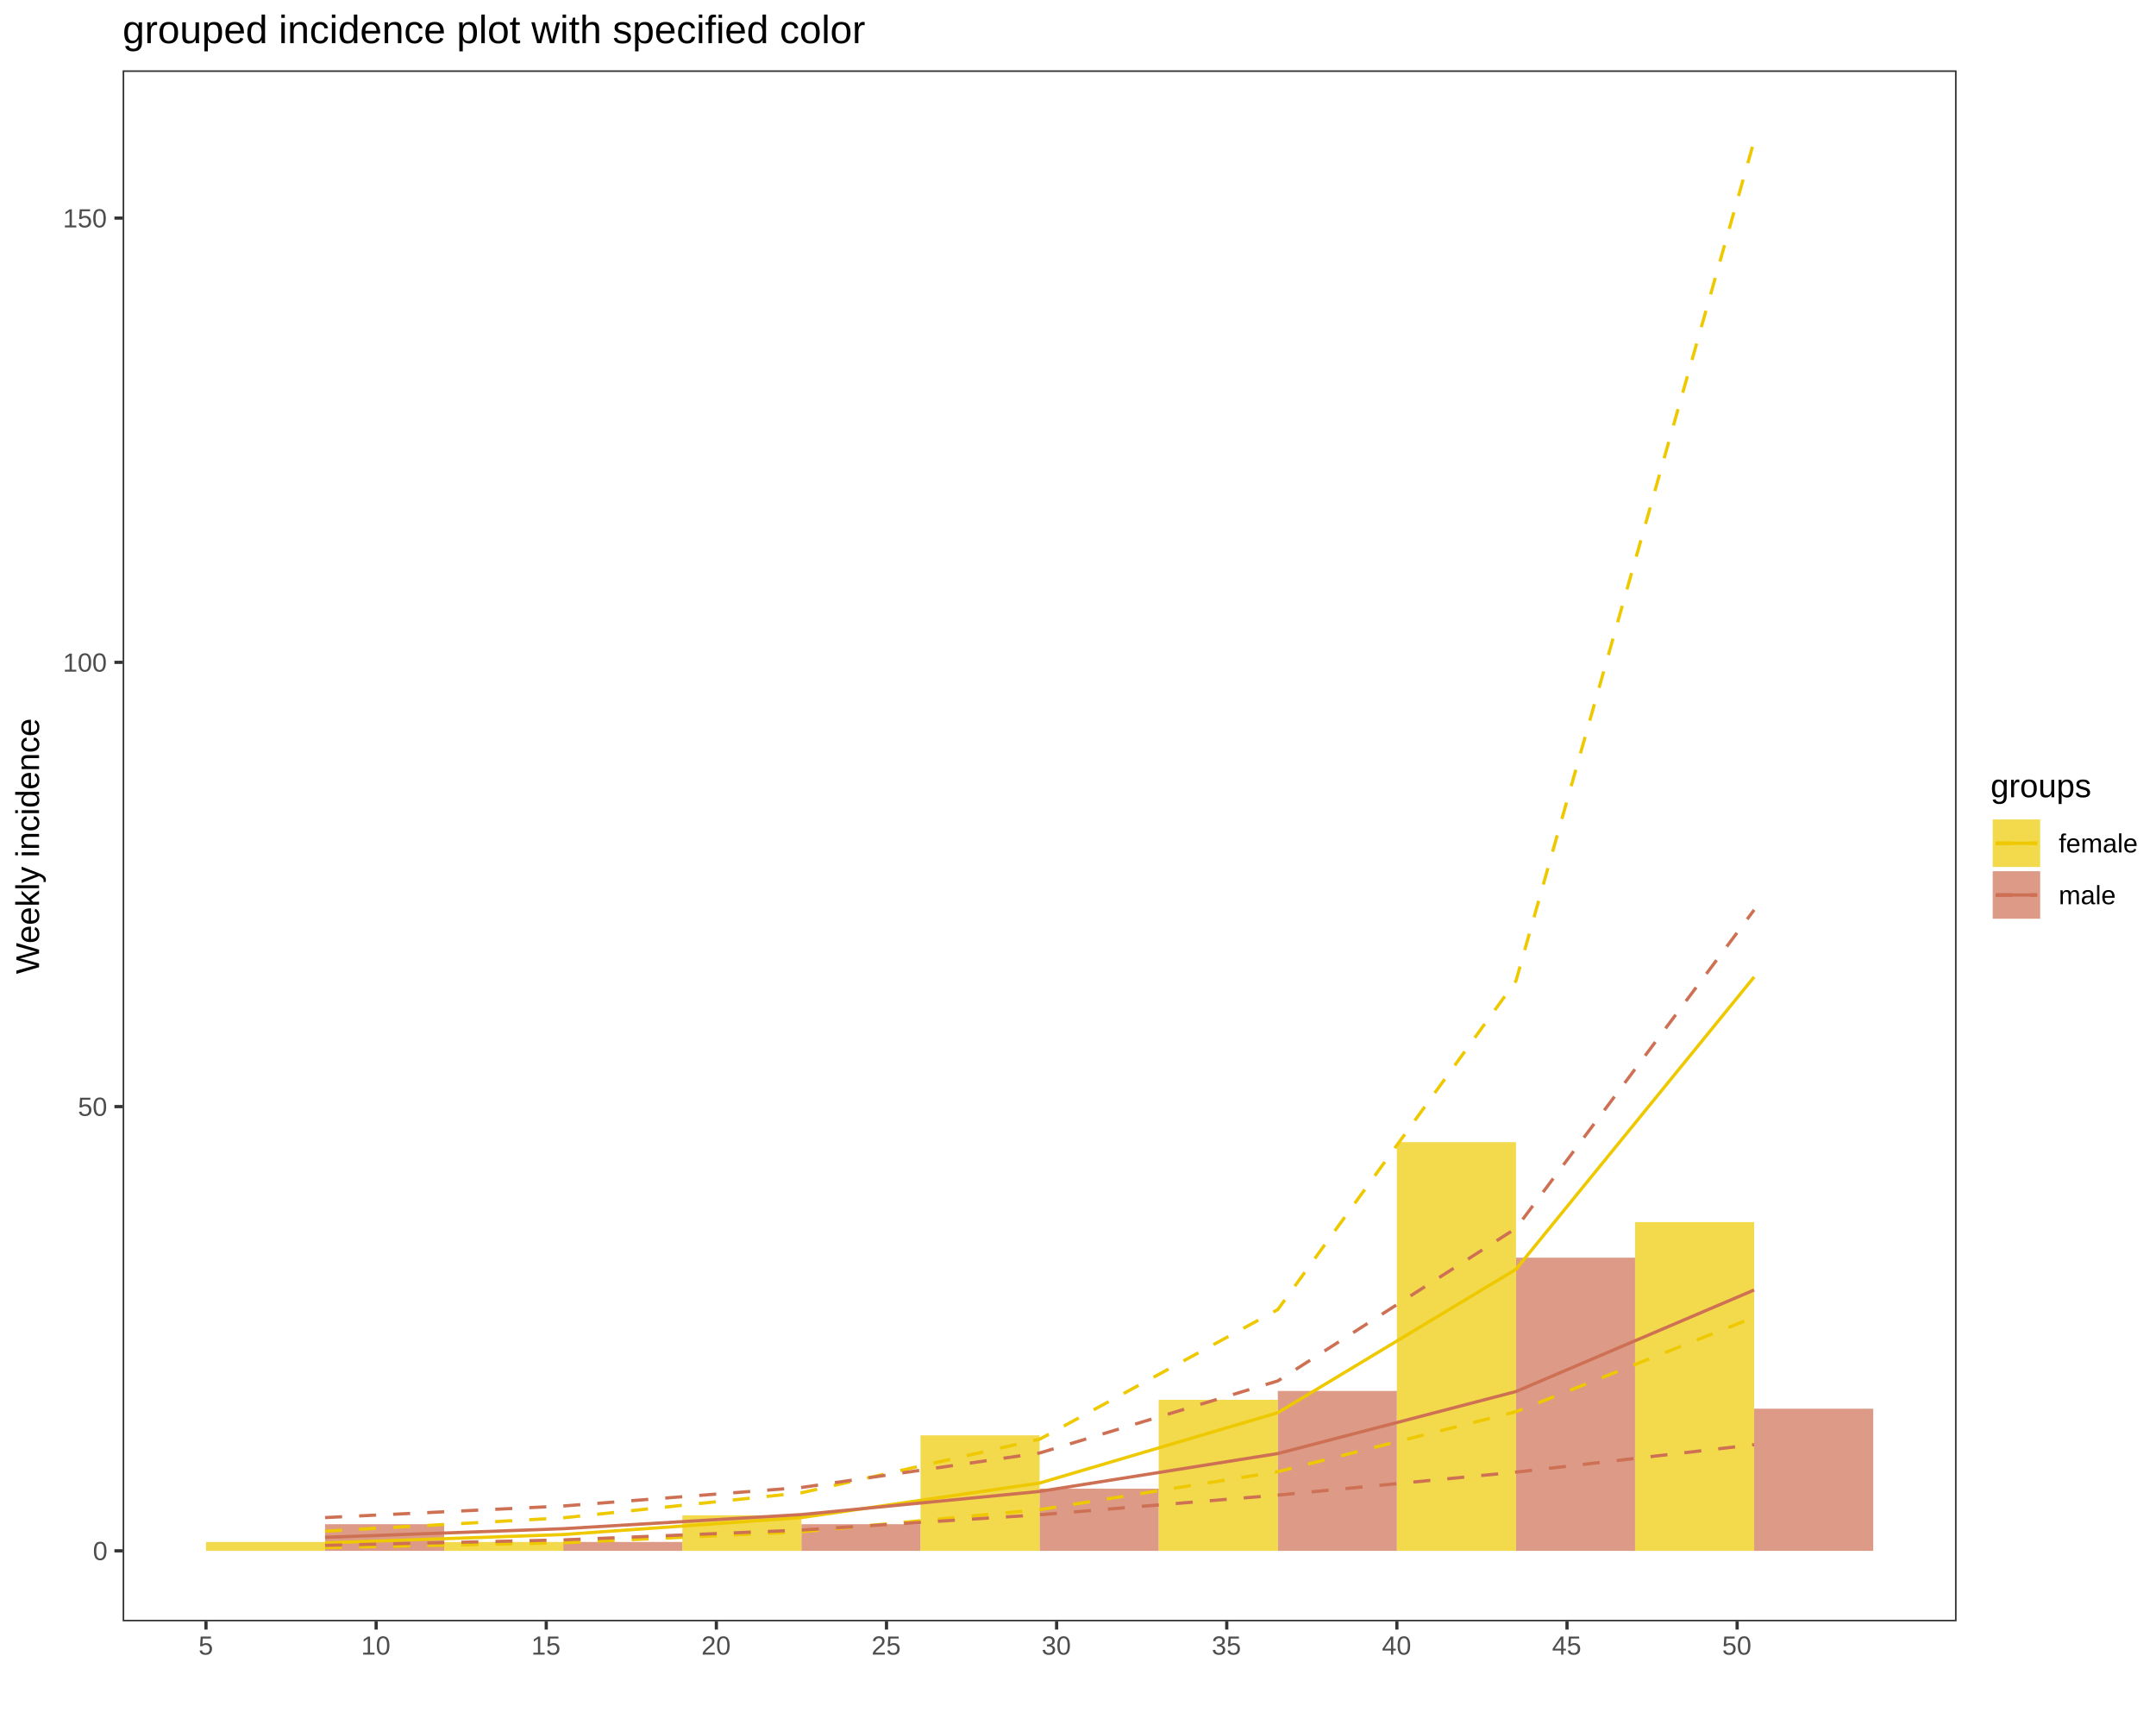
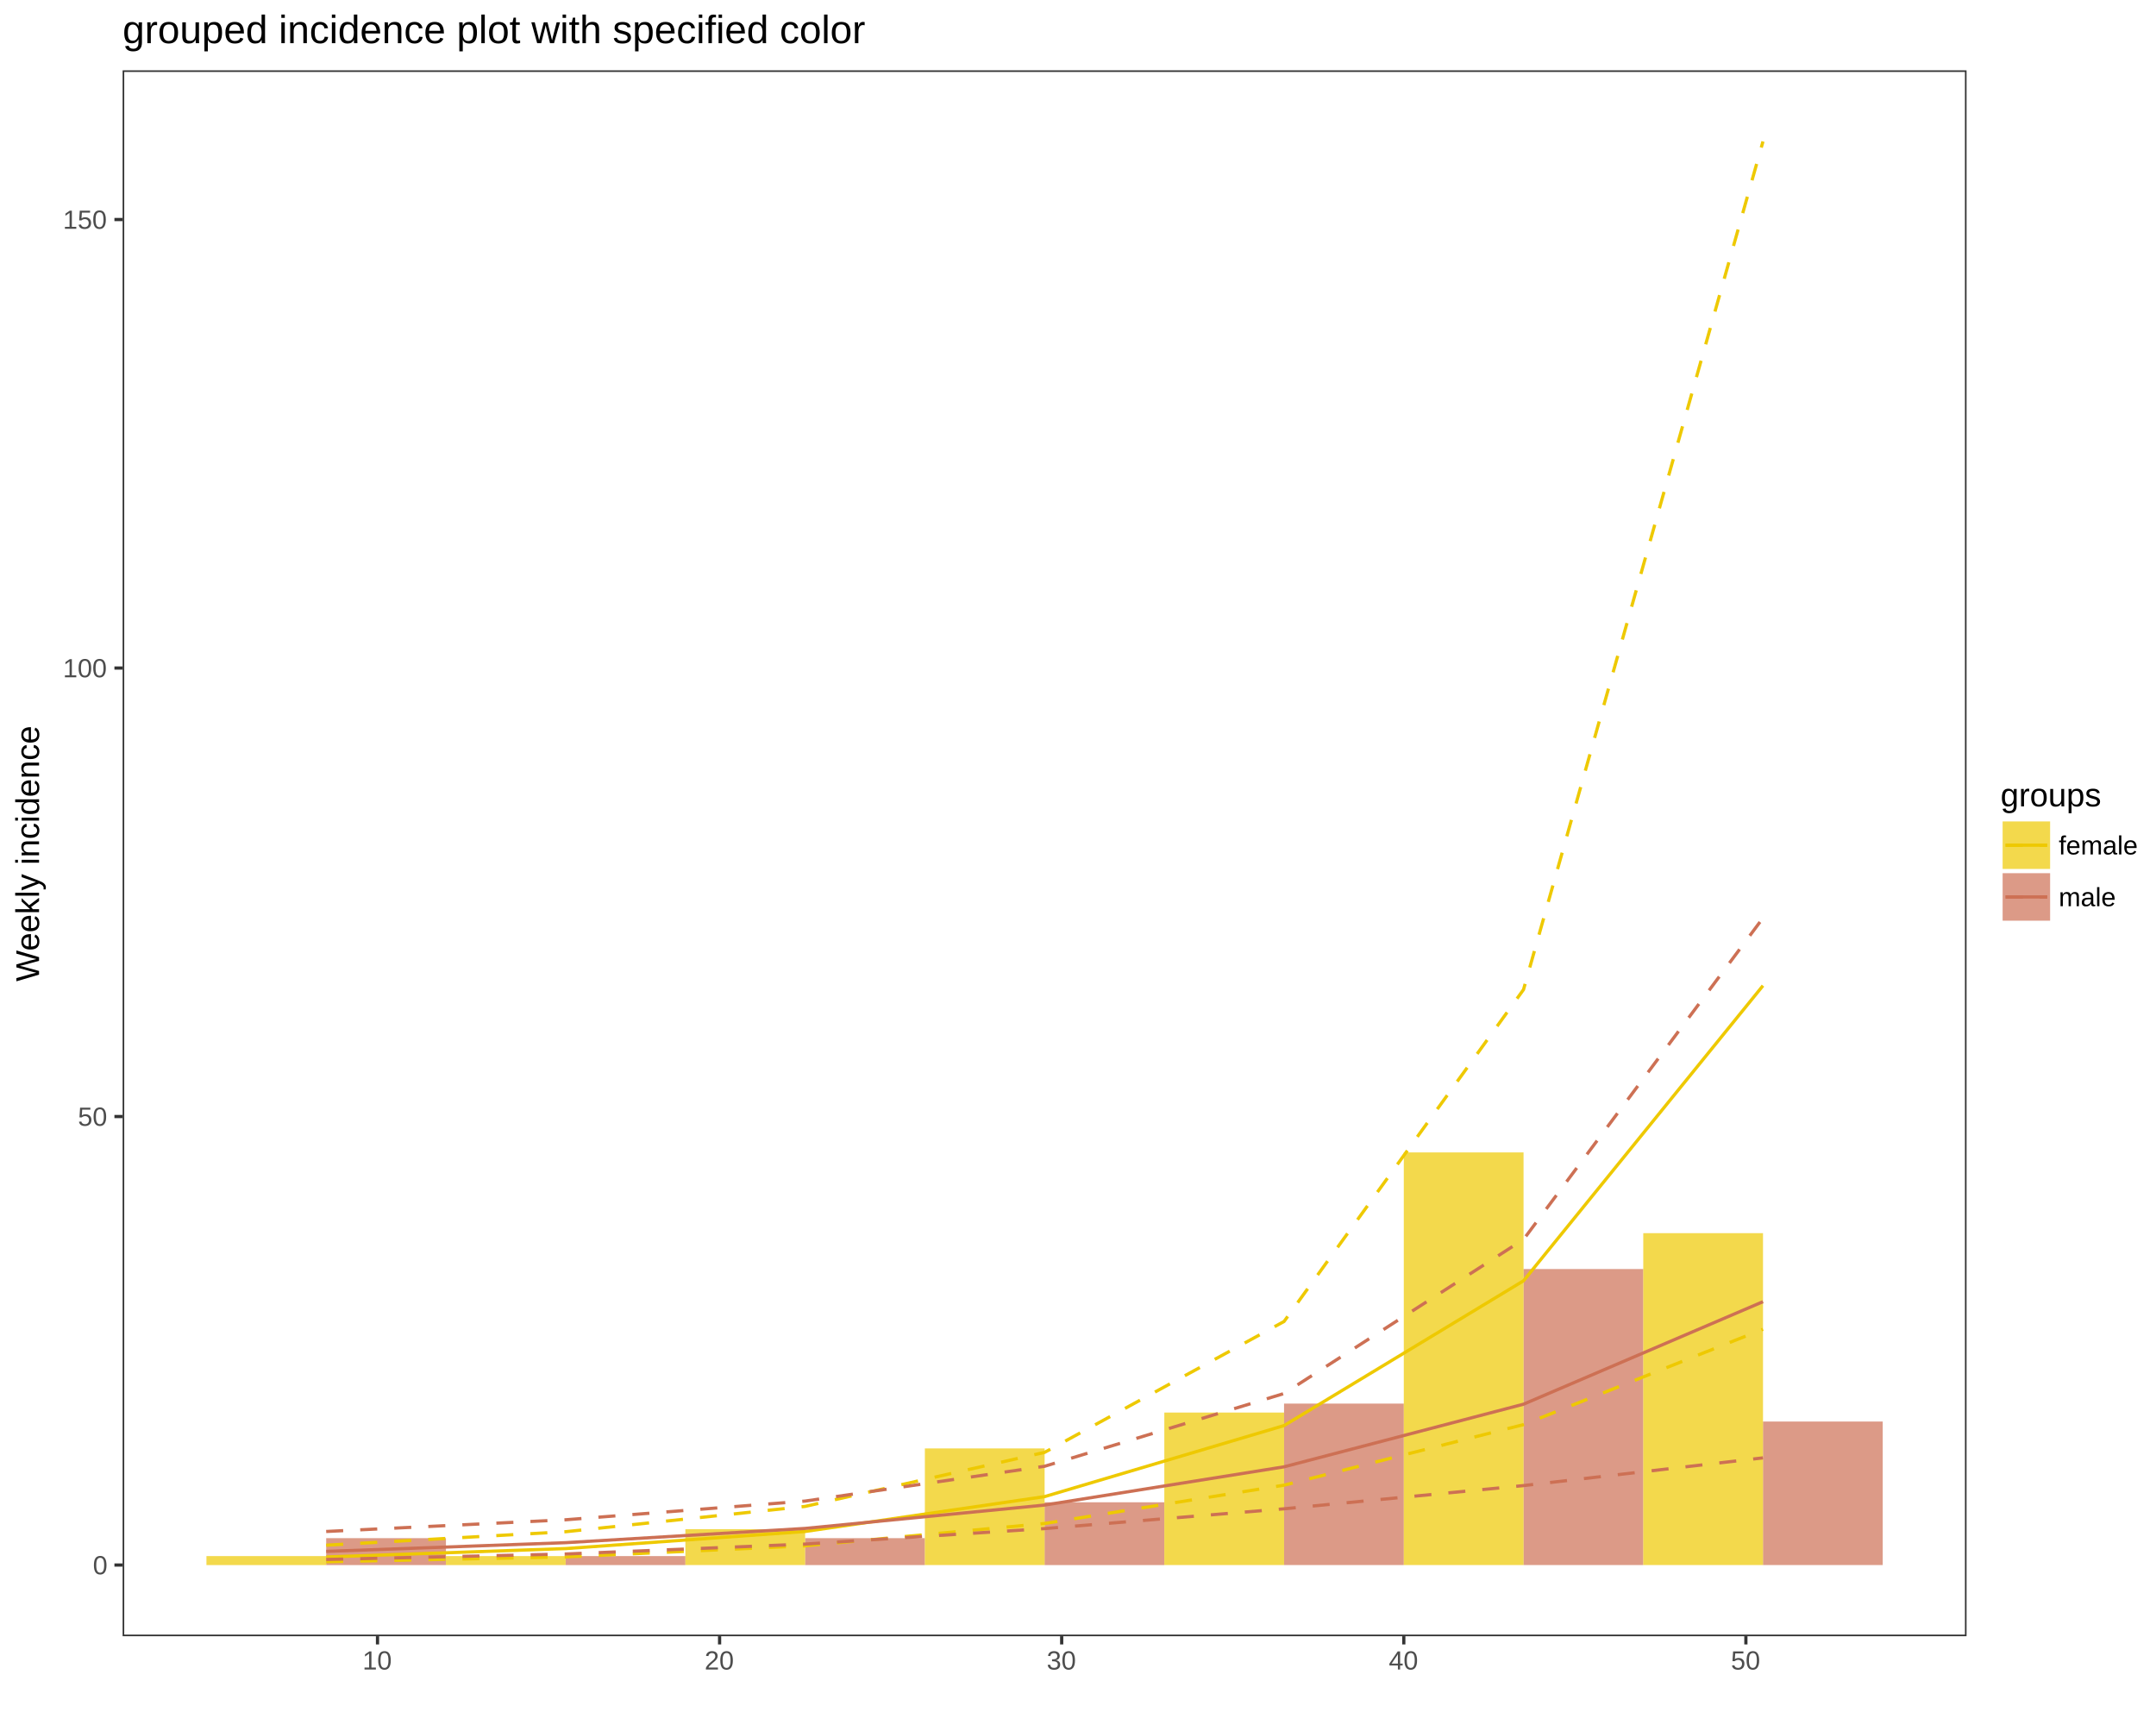
<svg xmlns="http://www.w3.org/2000/svg" viewBox="0 0 720.00 576.00">
  <defs>
    <style type="text/css">
    line, polyline, path, rect, circle {
      fill: none;
      stroke: #000000;
      stroke-linecap: round;
      stroke-linejoin: round;
      stroke-miterlimit: 10.00;
    }
  </style>
  </defs>
  <rect width="100%" height="100%" style="stroke: none; fill: #FFFFFF;" />
  <rect x="0.00" y="0.00" width="720.00" height="576.00" style="stroke-width: 1.07; stroke: #FFFFFF; fill: #FFFFFF;" />
  <defs>
-     <clipPath id="cpNDAuOTUzNHw2NTMuNDA5fDU0MS4zOTF8MjMuNDc2Nw==">
-       <rect x="40.95" y="23.48" width="612.46" height="517.91" />
+     <clipPath id="cpNDAuOTUzNHw2NTYuNzI5fDU0Ni4zNnwyMy40NzY3">
+       <rect x="40.95" y="23.48" width="615.78" height="522.88" />
    </clipPath>
  </defs>
-   <rect x="40.95" y="23.48" width="612.46" height="517.91" style="stroke-width: 1.07; stroke: none; fill: #FFFFFF;" clip-path="url(#cpNDAuOTUzNHw2NTMuNDA5fDU0MS4zOTF8MjMuNDc2Nw==)" />
-   <rect x="108.56" y="508.95" width="39.77" height="8.90" style="stroke-width: 1.07; stroke: none; stroke-linecap: butt; fill: #CD7054; fill-opacity: 0.70;" clip-path="url(#cpNDAuOTUzNHw2NTMuNDA5fDU0MS4zOTF8MjMuNDc2Nw==)" />
-   <rect x="68.79" y="514.88" width="39.77" height="2.97" style="stroke-width: 1.07; stroke: none; stroke-linecap: butt; fill: #EEC900; fill-opacity: 0.70;" clip-path="url(#cpNDAuOTUzNHw2NTMuNDA5fDU0MS4zOTF8MjMuNDc2Nw==)" />
-   <rect x="188.10" y="514.88" width="39.77" height="2.97" style="stroke-width: 1.07; stroke: none; stroke-linecap: butt; fill: #CD7054; fill-opacity: 0.70;" clip-path="url(#cpNDAuOTUzNHw2NTMuNDA5fDU0MS4zOTF8MjMuNDc2Nw==)" />
-   <rect x="148.33" y="514.88" width="39.77" height="2.97" style="stroke-width: 1.07; stroke: none; stroke-linecap: butt; fill: #EEC900; fill-opacity: 0.70;" clip-path="url(#cpNDAuOTUzNHw2NTMuNDA5fDU0MS4zOTF8MjMuNDc2Nw==)" />
-   <rect x="267.64" y="508.95" width="39.77" height="8.90" style="stroke-width: 1.07; stroke: none; stroke-linecap: butt; fill: #CD7054; fill-opacity: 0.70;" clip-path="url(#cpNDAuOTUzNHw2NTMuNDA5fDU0MS4zOTF8MjMuNDc2Nw==)" />
-   <rect x="227.87" y="505.98" width="39.77" height="11.87" style="stroke-width: 1.07; stroke: none; stroke-linecap: butt; fill: #EEC900; fill-opacity: 0.70;" clip-path="url(#cpNDAuOTUzNHw2NTMuNDA5fDU0MS4zOTF8MjMuNDc2Nw==)" />
-   <rect x="347.18" y="497.08" width="39.77" height="20.77" style="stroke-width: 1.07; stroke: none; stroke-linecap: butt; fill: #CD7054; fill-opacity: 0.70;" clip-path="url(#cpNDAuOTUzNHw2NTMuNDA5fDU0MS4zOTF8MjMuNDc2Nw==)" />
-   <rect x="307.41" y="479.28" width="39.77" height="38.57" style="stroke-width: 1.07; stroke: none; stroke-linecap: butt; fill: #EEC900; fill-opacity: 0.70;" clip-path="url(#cpNDAuOTUzNHw2NTMuNDA5fDU0MS4zOTF8MjMuNDc2Nw==)" />
-   <rect x="426.72" y="464.45" width="39.77" height="53.40" style="stroke-width: 1.07; stroke: none; stroke-linecap: butt; fill: #CD7054; fill-opacity: 0.70;" clip-path="url(#cpNDAuOTUzNHw2NTMuNDA5fDU0MS4zOTF8MjMuNDc2Nw==)" />
-   <rect x="386.95" y="467.41" width="39.77" height="50.44" style="stroke-width: 1.07; stroke: none; stroke-linecap: butt; fill: #EEC900; fill-opacity: 0.70;" clip-path="url(#cpNDAuOTUzNHw2NTMuNDA5fDU0MS4zOTF8MjMuNDc2Nw==)" />
-   <rect x="506.26" y="419.95" width="39.77" height="97.90" style="stroke-width: 1.07; stroke: none; stroke-linecap: butt; fill: #CD7054; fill-opacity: 0.70;" clip-path="url(#cpNDAuOTUzNHw2NTMuNDA5fDU0MS4zOTF8MjMuNDc2Nw==)" />
-   <rect x="466.49" y="381.38" width="39.77" height="136.47" style="stroke-width: 1.07; stroke: none; stroke-linecap: butt; fill: #EEC900; fill-opacity: 0.70;" clip-path="url(#cpNDAuOTUzNHw2NTMuNDA5fDU0MS4zOTF8MjMuNDc2Nw==)" />
-   <rect x="585.80" y="470.38" width="39.77" height="47.47" style="stroke-width: 1.07; stroke: none; stroke-linecap: butt; fill: #CD7054; fill-opacity: 0.70;" clip-path="url(#cpNDAuOTUzNHw2NTMuNDA5fDU0MS4zOTF8MjMuNDc2Nw==)" />
-   <rect x="546.03" y="408.08" width="39.77" height="109.77" style="stroke-width: 1.07; stroke: none; stroke-linecap: butt; fill: #EEC900; fill-opacity: 0.70;" clip-path="url(#cpNDAuOTUzNHw2NTMuNDA5fDU0MS4zOTF8MjMuNDc2Nw==)" />
-   <polyline points="108.56,515.18 188.10,512.40 267.64,506.74 347.18,495.21 426.72,471.72 506.26,423.83 585.80,326.22 " style="stroke-width: 1.07; stroke: #EEC900; stroke-linecap: butt;" clip-path="url(#cpNDAuOTUzNHw2NTMuNDA5fDU0MS4zOTF8MjMuNDc2Nw==)" />
-   <polyline points="108.56,513.33 188.10,510.45 267.64,505.73 347.18,498.01 426.72,485.36 506.26,464.65 585.80,430.74 " style="stroke-width: 1.07; stroke: #CD7054; stroke-linecap: butt;" clip-path="url(#cpNDAuOTUzNHw2NTMuNDA5fDU0MS4zOTF8MjMuNDc2Nw==)" />
-   <polyline points="108.56,516.76 188.10,515.16 267.64,511.49 347.18,504.10 426.72,491.43 506.26,471.40 585.80,439.85 " style="stroke-width: 1.07; stroke: #EEC900; stroke-dasharray: 5.69,5.69; stroke-linecap: butt;" clip-path="url(#cpNDAuOTUzNHw2NTMuNDA5fDU0MS4zOTF8MjMuNDc2Nw==)" />
-   <polyline points="108.56,516.01 188.10,514.19 267.64,510.91 347.18,505.80 426.72,499.24 506.26,491.57 585.80,482.40 " style="stroke-width: 1.07; stroke: #CD7054; stroke-dasharray: 5.69,5.69; stroke-linecap: butt;" clip-path="url(#cpNDAuOTUzNHw2NTMuNDA5fDU0MS4zOTF8MjMuNDc2Nw==)" />
-   <polyline points="108.56,511.28 188.10,506.82 267.64,498.46 347.18,480.58 426.72,437.29 506.26,327.53 585.80,47.02 " style="stroke-width: 1.07; stroke: #EEC900; stroke-dasharray: 5.69,5.69; stroke-linecap: butt;" clip-path="url(#cpNDAuOTUzNHw2NTMuNDA5fDU0MS4zOTF8MjMuNDc2Nw==)" />
-   <polyline points="108.56,506.74 188.10,502.87 267.64,496.69 347.18,485.18 426.72,461.11 506.26,410.16 585.80,303.83 " style="stroke-width: 1.07; stroke: #CD7054; stroke-dasharray: 5.69,5.69; stroke-linecap: butt;" clip-path="url(#cpNDAuOTUzNHw2NTMuNDA5fDU0MS4zOTF8MjMuNDc2Nw==)" />
-   <rect x="40.95" y="23.48" width="612.46" height="517.91" style="stroke-width: 1.07; stroke: #333333;" clip-path="url(#cpNDAuOTUzNHw2NTMuNDA5fDU0MS4zOTF8MjMuNDc2Nw==)" />
+   <rect x="40.95" y="23.48" width="615.78" height="522.88" style="stroke-width: 1.07; stroke: none; fill: #FFFFFF;" clip-path="url(#cpNDAuOTUzNHw2NTYuNzI5fDU0Ni4zNnwyMy40NzY3)" />
+   <rect x="108.93" y="513.61" width="39.99" height="8.99" style="stroke-width: 1.07; stroke: none; stroke-linecap: butt; fill: #CD7054; fill-opacity: 0.70;" clip-path="url(#cpNDAuOTUzNHw2NTYuNzI5fDU0Ni4zNnwyMy40NzY3)" />
+   <rect x="68.94" y="519.60" width="39.99" height="3.00" style="stroke-width: 1.07; stroke: none; stroke-linecap: butt; fill: #EEC900; fill-opacity: 0.70;" clip-path="url(#cpNDAuOTUzNHw2NTYuNzI5fDU0Ni4zNnwyMy40NzY3)" />
+   <rect x="188.90" y="519.60" width="39.99" height="3.00" style="stroke-width: 1.07; stroke: none; stroke-linecap: butt; fill: #CD7054; fill-opacity: 0.70;" clip-path="url(#cpNDAuOTUzNHw2NTYuNzI5fDU0Ni4zNnwyMy40NzY3)" />
+   <rect x="148.91" y="519.60" width="39.99" height="3.00" style="stroke-width: 1.07; stroke: none; stroke-linecap: butt; fill: #EEC900; fill-opacity: 0.70;" clip-path="url(#cpNDAuOTUzNHw2NTYuNzI5fDU0Ni4zNnwyMy40NzY3)" />
+   <rect x="268.87" y="513.61" width="39.99" height="8.99" style="stroke-width: 1.07; stroke: none; stroke-linecap: butt; fill: #CD7054; fill-opacity: 0.70;" clip-path="url(#cpNDAuOTUzNHw2NTYuNzI5fDU0Ni4zNnwyMy40NzY3)" />
+   <rect x="228.88" y="510.61" width="39.99" height="11.98" style="stroke-width: 1.07; stroke: none; stroke-linecap: butt; fill: #EEC900; fill-opacity: 0.70;" clip-path="url(#cpNDAuOTUzNHw2NTYuNzI5fDU0Ni4zNnwyMy40NzY3)" />
+   <rect x="348.84" y="501.63" width="39.99" height="20.97" style="stroke-width: 1.07; stroke: none; stroke-linecap: butt; fill: #CD7054; fill-opacity: 0.70;" clip-path="url(#cpNDAuOTUzNHw2NTYuNzI5fDU0Ni4zNnwyMy40NzY3)" />
+   <rect x="308.86" y="483.65" width="39.99" height="38.94" style="stroke-width: 1.07; stroke: none; stroke-linecap: butt; fill: #EEC900; fill-opacity: 0.70;" clip-path="url(#cpNDAuOTUzNHw2NTYuNzI5fDU0Ni4zNnwyMy40NzY3)" />
+   <rect x="428.81" y="468.68" width="39.99" height="53.91" style="stroke-width: 1.07; stroke: none; stroke-linecap: butt; fill: #CD7054; fill-opacity: 0.70;" clip-path="url(#cpNDAuOTUzNHw2NTYuNzI5fDU0Ni4zNnwyMy40NzY3)" />
+   <rect x="388.83" y="471.67" width="39.99" height="50.92" style="stroke-width: 1.07; stroke: none; stroke-linecap: butt; fill: #EEC900; fill-opacity: 0.70;" clip-path="url(#cpNDAuOTUzNHw2NTYuNzI5fDU0Ni4zNnwyMy40NzY3)" />
+   <rect x="508.78" y="423.75" width="39.99" height="98.84" style="stroke-width: 1.07; stroke: none; stroke-linecap: butt; fill: #CD7054; fill-opacity: 0.70;" clip-path="url(#cpNDAuOTUzNHw2NTYuNzI5fDU0Ni4zNnwyMy40NzY3)" />
+   <rect x="468.80" y="384.81" width="39.99" height="137.78" style="stroke-width: 1.07; stroke: none; stroke-linecap: butt; fill: #EEC900; fill-opacity: 0.70;" clip-path="url(#cpNDAuOTUzNHw2NTYuNzI5fDU0Ni4zNnwyMy40NzY3)" />
+   <rect x="588.75" y="474.67" width="39.99" height="47.92" style="stroke-width: 1.07; stroke: none; stroke-linecap: butt; fill: #CD7054; fill-opacity: 0.70;" clip-path="url(#cpNDAuOTUzNHw2NTYuNzI5fDU0Ni4zNnwyMy40NzY3)" />
+   <rect x="548.77" y="411.77" width="39.99" height="110.82" style="stroke-width: 1.07; stroke: none; stroke-linecap: butt; fill: #EEC900; fill-opacity: 0.70;" clip-path="url(#cpNDAuOTUzNHw2NTYuNzI5fDU0Ni4zNnwyMy40NzY3)" />
+   <polyline points="108.93,519.89 188.90,517.09 268.87,511.38 348.84,499.74 428.81,476.02 508.78,427.67 588.75,329.12 " style="stroke-width: 1.07; stroke: #EEC900; stroke-linecap: butt;" clip-path="url(#cpNDAuOTUzNHw2NTYuNzI5fDU0Ni4zNnwyMy40NzY3)" />
+   <polyline points="108.93,518.03 188.90,515.12 268.87,510.36 348.84,502.56 428.81,489.79 508.78,468.88 588.75,434.65 " style="stroke-width: 1.07; stroke: #CD7054; stroke-linecap: butt;" clip-path="url(#cpNDAuOTUzNHw2NTYuNzI5fDU0Ni4zNnwyMy40NzY3)" />
+   <polyline points="108.93,521.49 188.90,519.87 268.87,516.17 348.84,508.71 428.81,495.92 508.78,475.70 588.75,443.85 " style="stroke-width: 1.07; stroke: #EEC900; stroke-dasharray: 5.69,5.69; stroke-linecap: butt;" clip-path="url(#cpNDAuOTUzNHw2NTYuNzI5fDU0Ni4zNnwyMy40NzY3)" />
+   <polyline points="108.93,520.73 188.90,518.90 268.87,515.59 348.84,510.42 428.81,503.81 508.78,496.06 588.75,486.80 " style="stroke-width: 1.07; stroke: #CD7054; stroke-dasharray: 5.69,5.69; stroke-linecap: butt;" clip-path="url(#cpNDAuOTUzNHw2NTYuNzI5fDU0Ni4zNnwyMy40NzY3)" />
+   <polyline points="108.93,515.96 188.90,511.46 268.87,503.01 348.84,484.97 428.81,441.26 508.78,330.44 588.75,47.24 " style="stroke-width: 1.07; stroke: #EEC900; stroke-dasharray: 5.69,5.69; stroke-linecap: butt;" clip-path="url(#cpNDAuOTUzNHw2NTYuNzI5fDU0Ni4zNnwyMy40NzY3)" />
+   <polyline points="108.93,511.38 188.90,507.47 268.87,501.23 348.84,489.61 428.81,465.31 508.78,413.87 588.75,306.52 " style="stroke-width: 1.07; stroke: #CD7054; stroke-dasharray: 5.69,5.69; stroke-linecap: butt;" clip-path="url(#cpNDAuOTUzNHw2NTYuNzI5fDU0Ni4zNnwyMy40NzY3)" />
+   <rect x="40.95" y="23.48" width="615.78" height="522.88" style="stroke-width: 1.07; stroke: #333333;" clip-path="url(#cpNDAuOTUzNHw2NTYuNzI5fDU0Ni4zNnwyMy40NzY3)" />
  <defs>
    <clipPath id="cpMHw3MjB8NTc2fDA=">
      <rect x="0.00" y="0.00" width="720.00" height="576.00" />
    </clipPath>
  </defs>
  <g clip-path="url(#cpMHw3MjB8NTc2fDA=)">
-     <text x="31.02" y="520.94" style="font-size: 8.80px; fill: #4D4D4D; font-family: Liberation Sans;" textLength="5.01px" lengthAdjust="spacingAndGlyphs">0</text>
+     <text x="31.02" y="525.69" style="font-size: 8.80px; fill: #4D4D4D; font-family: Liberation Sans;" textLength="5.01px" lengthAdjust="spacingAndGlyphs">0</text>
  </g>
  <g clip-path="url(#cpMHw3MjB8NTc2fDA=)">
-     <text x="26.01" y="372.60" style="font-size: 8.80px; fill: #4D4D4D; font-family: Liberation Sans;" textLength="10.01px" lengthAdjust="spacingAndGlyphs">50</text>
+     <text x="26.01" y="375.92" style="font-size: 8.80px; fill: #4D4D4D; font-family: Liberation Sans;" textLength="10.01px" lengthAdjust="spacingAndGlyphs">50</text>
  </g>
  <g clip-path="url(#cpMHw3MjB8NTc2fDA=)">
-     <text x="21.01" y="224.27" style="font-size: 8.80px; fill: #4D4D4D; font-family: Liberation Sans;" textLength="15.02px" lengthAdjust="spacingAndGlyphs">100</text>
+     <text x="21.01" y="226.16" style="font-size: 8.80px; fill: #4D4D4D; font-family: Liberation Sans;" textLength="15.02px" lengthAdjust="spacingAndGlyphs">100</text>
  </g>
  <g clip-path="url(#cpMHw3MjB8NTc2fDA=)">
-     <text x="21.01" y="75.93" style="font-size: 8.80px; fill: #4D4D4D; font-family: Liberation Sans;" textLength="15.02px" lengthAdjust="spacingAndGlyphs">150</text>
+     <text x="21.01" y="76.40" style="font-size: 8.80px; fill: #4D4D4D; font-family: Liberation Sans;" textLength="15.02px" lengthAdjust="spacingAndGlyphs">150</text>
  </g>
-   <polyline points="38.21,517.85 40.95,517.85 " style="stroke-width: 1.07; stroke: #333333; stroke-linecap: butt;" clip-path="url(#cpMHw3MjB8NTc2fDA=)" />
-   <polyline points="38.21,369.51 40.95,369.51 " style="stroke-width: 1.07; stroke: #333333; stroke-linecap: butt;" clip-path="url(#cpMHw3MjB8NTc2fDA=)" />
-   <polyline points="38.21,221.17 40.95,221.17 " style="stroke-width: 1.07; stroke: #333333; stroke-linecap: butt;" clip-path="url(#cpMHw3MjB8NTc2fDA=)" />
-   <polyline points="38.21,72.83 40.95,72.83 " style="stroke-width: 1.07; stroke: #333333; stroke-linecap: butt;" clip-path="url(#cpMHw3MjB8NTc2fDA=)" />
-   <polyline points="68.79,544.13 68.79,541.39 " style="stroke-width: 1.07; stroke: #333333; stroke-linecap: butt;" clip-path="url(#cpMHw3MjB8NTc2fDA=)" />
-   <polyline points="125.61,544.13 125.61,541.39 " style="stroke-width: 1.07; stroke: #333333; stroke-linecap: butt;" clip-path="url(#cpMHw3MjB8NTc2fDA=)" />
-   <polyline points="182.42,544.13 182.42,541.39 " style="stroke-width: 1.07; stroke: #333333; stroke-linecap: butt;" clip-path="url(#cpMHw3MjB8NTc2fDA=)" />
-   <polyline points="239.23,544.13 239.23,541.39 " style="stroke-width: 1.07; stroke: #333333; stroke-linecap: butt;" clip-path="url(#cpMHw3MjB8NTc2fDA=)" />
-   <polyline points="296.05,544.13 296.05,541.39 " style="stroke-width: 1.07; stroke: #333333; stroke-linecap: butt;" clip-path="url(#cpMHw3MjB8NTc2fDA=)" />
-   <polyline points="352.86,544.13 352.86,541.39 " style="stroke-width: 1.07; stroke: #333333; stroke-linecap: butt;" clip-path="url(#cpMHw3MjB8NTc2fDA=)" />
-   <polyline points="409.68,544.13 409.68,541.39 " style="stroke-width: 1.07; stroke: #333333; stroke-linecap: butt;" clip-path="url(#cpMHw3MjB8NTc2fDA=)" />
-   <polyline points="466.49,544.13 466.49,541.39 " style="stroke-width: 1.07; stroke: #333333; stroke-linecap: butt;" clip-path="url(#cpMHw3MjB8NTc2fDA=)" />
-   <polyline points="523.31,544.13 523.31,541.39 " style="stroke-width: 1.07; stroke: #333333; stroke-linecap: butt;" clip-path="url(#cpMHw3MjB8NTc2fDA=)" />
-   <polyline points="580.12,544.13 580.12,541.39 " style="stroke-width: 1.07; stroke: #333333; stroke-linecap: butt;" clip-path="url(#cpMHw3MjB8NTc2fDA=)" />
+   <polyline points="38.21,522.59 40.95,522.59 " style="stroke-width: 1.07; stroke: #333333; stroke-linecap: butt;" clip-path="url(#cpMHw3MjB8NTc2fDA=)" />
+   <polyline points="38.21,372.83 40.95,372.83 " style="stroke-width: 1.07; stroke: #333333; stroke-linecap: butt;" clip-path="url(#cpMHw3MjB8NTc2fDA=)" />
+   <polyline points="38.21,223.07 40.95,223.07 " style="stroke-width: 1.07; stroke: #333333; stroke-linecap: butt;" clip-path="url(#cpMHw3MjB8NTc2fDA=)" />
+   <polyline points="38.21,73.31 40.95,73.31 " style="stroke-width: 1.07; stroke: #333333; stroke-linecap: butt;" clip-path="url(#cpMHw3MjB8NTc2fDA=)" />
+   <polyline points="126.07,549.10 126.07,546.36 " style="stroke-width: 1.07; stroke: #333333; stroke-linecap: butt;" clip-path="url(#cpMHw3MjB8NTc2fDA=)" />
+   <polyline points="240.31,549.10 240.31,546.36 " style="stroke-width: 1.07; stroke: #333333; stroke-linecap: butt;" clip-path="url(#cpMHw3MjB8NTc2fDA=)" />
+   <polyline points="354.55,549.10 354.55,546.36 " style="stroke-width: 1.07; stroke: #333333; stroke-linecap: butt;" clip-path="url(#cpMHw3MjB8NTc2fDA=)" />
+   <polyline points="468.80,549.10 468.80,546.36 " style="stroke-width: 1.07; stroke: #333333; stroke-linecap: butt;" clip-path="url(#cpMHw3MjB8NTc2fDA=)" />
+   <polyline points="583.04,549.10 583.04,546.36 " style="stroke-width: 1.07; stroke: #333333; stroke-linecap: butt;" clip-path="url(#cpMHw3MjB8NTc2fDA=)" />
  <g clip-path="url(#cpMHw3MjB8NTc2fDA=)">
-     <text x="66.29" y="552.51" style="font-size: 8.80px; fill: #4D4D4D; font-family: Liberation Sans;" textLength="5.01px" lengthAdjust="spacingAndGlyphs">5</text>
+     <text x="121.06" y="557.48" style="font-size: 8.80px; fill: #4D4D4D; font-family: Liberation Sans;" textLength="10.01px" lengthAdjust="spacingAndGlyphs">10</text>
  </g>
  <g clip-path="url(#cpMHw3MjB8NTc2fDA=)">
-     <text x="120.60" y="552.51" style="font-size: 8.80px; fill: #4D4D4D; font-family: Liberation Sans;" textLength="10.01px" lengthAdjust="spacingAndGlyphs">10</text>
+     <text x="235.30" y="557.48" style="font-size: 8.80px; fill: #4D4D4D; font-family: Liberation Sans;" textLength="10.01px" lengthAdjust="spacingAndGlyphs">20</text>
  </g>
  <g clip-path="url(#cpMHw3MjB8NTc2fDA=)">
-     <text x="177.42" y="552.51" style="font-size: 8.80px; fill: #4D4D4D; font-family: Liberation Sans;" textLength="10.01px" lengthAdjust="spacingAndGlyphs">15</text>
+     <text x="349.55" y="557.48" style="font-size: 8.80px; fill: #4D4D4D; font-family: Liberation Sans;" textLength="10.01px" lengthAdjust="spacingAndGlyphs">30</text>
  </g>
  <g clip-path="url(#cpMHw3MjB8NTc2fDA=)">
-     <text x="234.23" y="552.51" style="font-size: 8.80px; fill: #4D4D4D; font-family: Liberation Sans;" textLength="10.01px" lengthAdjust="spacingAndGlyphs">20</text>
+     <text x="463.79" y="557.48" style="font-size: 8.80px; fill: #4D4D4D; font-family: Liberation Sans;" textLength="10.01px" lengthAdjust="spacingAndGlyphs">40</text>
  </g>
  <g clip-path="url(#cpMHw3MjB8NTc2fDA=)">
-     <text x="291.04" y="552.51" style="font-size: 8.80px; fill: #4D4D4D; font-family: Liberation Sans;" textLength="10.01px" lengthAdjust="spacingAndGlyphs">25</text>
+     <text x="578.04" y="557.48" style="font-size: 8.80px; fill: #4D4D4D; font-family: Liberation Sans;" textLength="10.01px" lengthAdjust="spacingAndGlyphs">50</text>
  </g>
  <g clip-path="url(#cpMHw3MjB8NTc2fDA=)">
-     <text x="347.86" y="552.51" style="font-size: 8.80px; fill: #4D4D4D; font-family: Liberation Sans;" textLength="10.01px" lengthAdjust="spacingAndGlyphs">30</text>
+     <text transform="translate(13.04,327.72) rotate(-90)" style="font-size: 11.00px; font-family: Liberation Sans;" textLength="85.59px" lengthAdjust="spacingAndGlyphs">Weekly incidence</text>
+   </g>
+   <rect x="668.07" y="261.70" width="46.45" height="46.44" style="stroke-width: 1.07; stroke: none; fill: #FFFFFF;" clip-path="url(#cpMHw3MjB8NTc2fDA=)" />
+   <g clip-path="url(#cpMHw3MjB8NTc2fDA=)">
+     <text x="668.07" y="269.26" style="font-size: 11.00px; font-family: Liberation Sans;" textLength="33.63px" lengthAdjust="spacingAndGlyphs">groups</text>
+   </g>
+   <rect x="668.07" y="273.58" width="17.28" height="17.28" style="stroke-width: 1.07; stroke: none; fill: #FFFFFF;" clip-path="url(#cpMHw3MjB8NTc2fDA=)" />
+   <rect x="668.78" y="274.29" width="15.86" height="15.86" style="stroke-width: 1.07; stroke: none; stroke-linejoin: miter; fill: #EEC900; fill-opacity: 0.70;" clip-path="url(#cpMHw3MjB8NTc2fDA=)" />
+   <line x1="669.80" y1="282.22" x2="683.62" y2="282.22" style="stroke-width: 1.07; stroke: #EEC900; stroke-linecap: butt;" clip-path="url(#cpMHw3MjB8NTc2fDA=)" />
+   <line x1="669.80" y1="282.22" x2="683.62" y2="282.22" style="stroke-width: 1.07; stroke: #EEC900; stroke-dasharray: 5.69,5.69; stroke-linecap: butt;" clip-path="url(#cpMHw3MjB8NTc2fDA=)" />
+   <line x1="669.80" y1="282.22" x2="683.62" y2="282.22" style="stroke-width: 1.07; stroke: #EEC900; stroke-dasharray: 5.69,5.69; stroke-linecap: butt;" clip-path="url(#cpMHw3MjB8NTc2fDA=)" />
+   <rect x="668.07" y="290.86" width="17.28" height="17.28" style="stroke-width: 1.07; stroke: none; fill: #FFFFFF;" clip-path="url(#cpMHw3MjB8NTc2fDA=)" />
+   <rect x="668.78" y="291.57" width="15.86" height="15.86" style="stroke-width: 1.07; stroke: none; stroke-linejoin: miter; fill: #CD7054; fill-opacity: 0.70;" clip-path="url(#cpMHw3MjB8NTc2fDA=)" />
+   <line x1="669.80" y1="299.50" x2="683.62" y2="299.50" style="stroke-width: 1.07; stroke: #CD7054; stroke-linecap: butt;" clip-path="url(#cpMHw3MjB8NTc2fDA=)" />
+   <line x1="669.80" y1="299.50" x2="683.62" y2="299.50" style="stroke-width: 1.07; stroke: #CD7054; stroke-dasharray: 5.69,5.69; stroke-linecap: butt;" clip-path="url(#cpMHw3MjB8NTc2fDA=)" />
+   <line x1="669.80" y1="299.50" x2="683.62" y2="299.50" style="stroke-width: 1.07; stroke: #CD7054; stroke-dasharray: 5.69,5.69; stroke-linecap: butt;" clip-path="url(#cpMHw3MjB8NTc2fDA=)" />
+   <g clip-path="url(#cpMHw3MjB8NTc2fDA=)">
+     <text x="687.51" y="285.31" style="font-size: 8.80px; font-family: Liberation Sans;" textLength="27.01px" lengthAdjust="spacingAndGlyphs">female</text>
  </g>
  <g clip-path="url(#cpMHw3MjB8NTc2fDA=)">
-     <text x="404.67" y="552.51" style="font-size: 8.80px; fill: #4D4D4D; font-family: Liberation Sans;" textLength="10.01px" lengthAdjust="spacingAndGlyphs">35</text>
-   </g>
-   <g clip-path="url(#cpMHw3MjB8NTc2fDA=)">
-     <text x="461.49" y="552.51" style="font-size: 8.80px; fill: #4D4D4D; font-family: Liberation Sans;" textLength="10.01px" lengthAdjust="spacingAndGlyphs">40</text>
-   </g>
-   <g clip-path="url(#cpMHw3MjB8NTc2fDA=)">
-     <text x="518.30" y="552.51" style="font-size: 8.80px; fill: #4D4D4D; font-family: Liberation Sans;" textLength="10.01px" lengthAdjust="spacingAndGlyphs">45</text>
-   </g>
-   <g clip-path="url(#cpMHw3MjB8NTc2fDA=)">
-     <text x="575.11" y="552.51" style="font-size: 8.80px; fill: #4D4D4D; font-family: Liberation Sans;" textLength="10.01px" lengthAdjust="spacingAndGlyphs">50</text>
-   </g>
-   <g clip-path="url(#cpMHw3MjB8NTc2fDA=)">
-     <text transform="translate(13.04,325.23) rotate(-90)" style="font-size: 11.00px; font-family: Liberation Sans;" textLength="85.59px" lengthAdjust="spacingAndGlyphs">Weekly incidence</text>
-   </g>
-   <rect x="664.75" y="257.39" width="49.77" height="50.09" style="stroke-width: 1.07; stroke: none; fill: #FFFFFF;" clip-path="url(#cpMHw3MjB8NTc2fDA=)" />
-   <g clip-path="url(#cpMHw3MjB8NTc2fDA=)">
-     <text x="664.75" y="266.20" style="font-size: 11.00px; font-family: Liberation Sans;" textLength="33.63px" lengthAdjust="spacingAndGlyphs">groups</text>
-   </g>
-   <rect x="664.75" y="272.92" width="17.28" height="17.28" style="stroke-width: 1.07; stroke: none; fill: #FFFFFF;" clip-path="url(#cpMHw3MjB8NTc2fDA=)" />
-   <rect x="665.46" y="273.63" width="15.86" height="15.86" style="stroke-width: 1.07; stroke: none; stroke-linejoin: miter; fill: #EEC900; fill-opacity: 0.70;" clip-path="url(#cpMHw3MjB8NTc2fDA=)" />
-   <line x1="666.48" y1="281.56" x2="680.30" y2="281.56" style="stroke-width: 1.07; stroke: #EEC900; stroke-linecap: butt;" clip-path="url(#cpMHw3MjB8NTc2fDA=)" />
-   <line x1="666.48" y1="281.56" x2="680.30" y2="281.56" style="stroke-width: 1.07; stroke: #EEC900; stroke-dasharray: 5.69,5.69; stroke-linecap: butt;" clip-path="url(#cpMHw3MjB8NTc2fDA=)" />
-   <line x1="666.48" y1="281.56" x2="680.30" y2="281.56" style="stroke-width: 1.07; stroke: #EEC900; stroke-dasharray: 5.69,5.69; stroke-linecap: butt;" clip-path="url(#cpMHw3MjB8NTc2fDA=)" />
-   <rect x="664.75" y="290.20" width="17.28" height="17.28" style="stroke-width: 1.07; stroke: none; fill: #FFFFFF;" clip-path="url(#cpMHw3MjB8NTc2fDA=)" />
-   <rect x="665.46" y="290.91" width="15.86" height="15.86" style="stroke-width: 1.07; stroke: none; stroke-linejoin: miter; fill: #CD7054; fill-opacity: 0.70;" clip-path="url(#cpMHw3MjB8NTc2fDA=)" />
-   <line x1="666.48" y1="298.84" x2="680.30" y2="298.84" style="stroke-width: 1.07; stroke: #CD7054; stroke-linecap: butt;" clip-path="url(#cpMHw3MjB8NTc2fDA=)" />
-   <line x1="666.48" y1="298.84" x2="680.30" y2="298.84" style="stroke-width: 1.07; stroke: #CD7054; stroke-dasharray: 5.69,5.69; stroke-linecap: butt;" clip-path="url(#cpMHw3MjB8NTc2fDA=)" />
-   <line x1="666.48" y1="298.84" x2="680.30" y2="298.84" style="stroke-width: 1.07; stroke: #CD7054; stroke-dasharray: 5.69,5.69; stroke-linecap: butt;" clip-path="url(#cpMHw3MjB8NTc2fDA=)" />
-   <g clip-path="url(#cpMHw3MjB8NTc2fDA=)">
-     <text x="687.51" y="284.65" style="font-size: 8.80px; font-family: Liberation Sans;" textLength="27.01px" lengthAdjust="spacingAndGlyphs">female</text>
-   </g>
-   <g clip-path="url(#cpMHw3MjB8NTc2fDA=)">
-     <text x="687.51" y="301.93" style="font-size: 8.80px; font-family: Liberation Sans;" textLength="19.51px" lengthAdjust="spacingAndGlyphs">male</text>
+     <text x="687.51" y="302.59" style="font-size: 8.80px; font-family: Liberation Sans;" textLength="19.51px" lengthAdjust="spacingAndGlyphs">male</text>
  </g>
  <g clip-path="url(#cpMHw3MjB8NTc2fDA=)">
    <text x="40.95" y="14.42" style="font-size: 13.20px; font-family: Liberation Sans;" textLength="244.26px" lengthAdjust="spacingAndGlyphs">grouped incidence plot with specified color</text>
  </g>
</svg>
